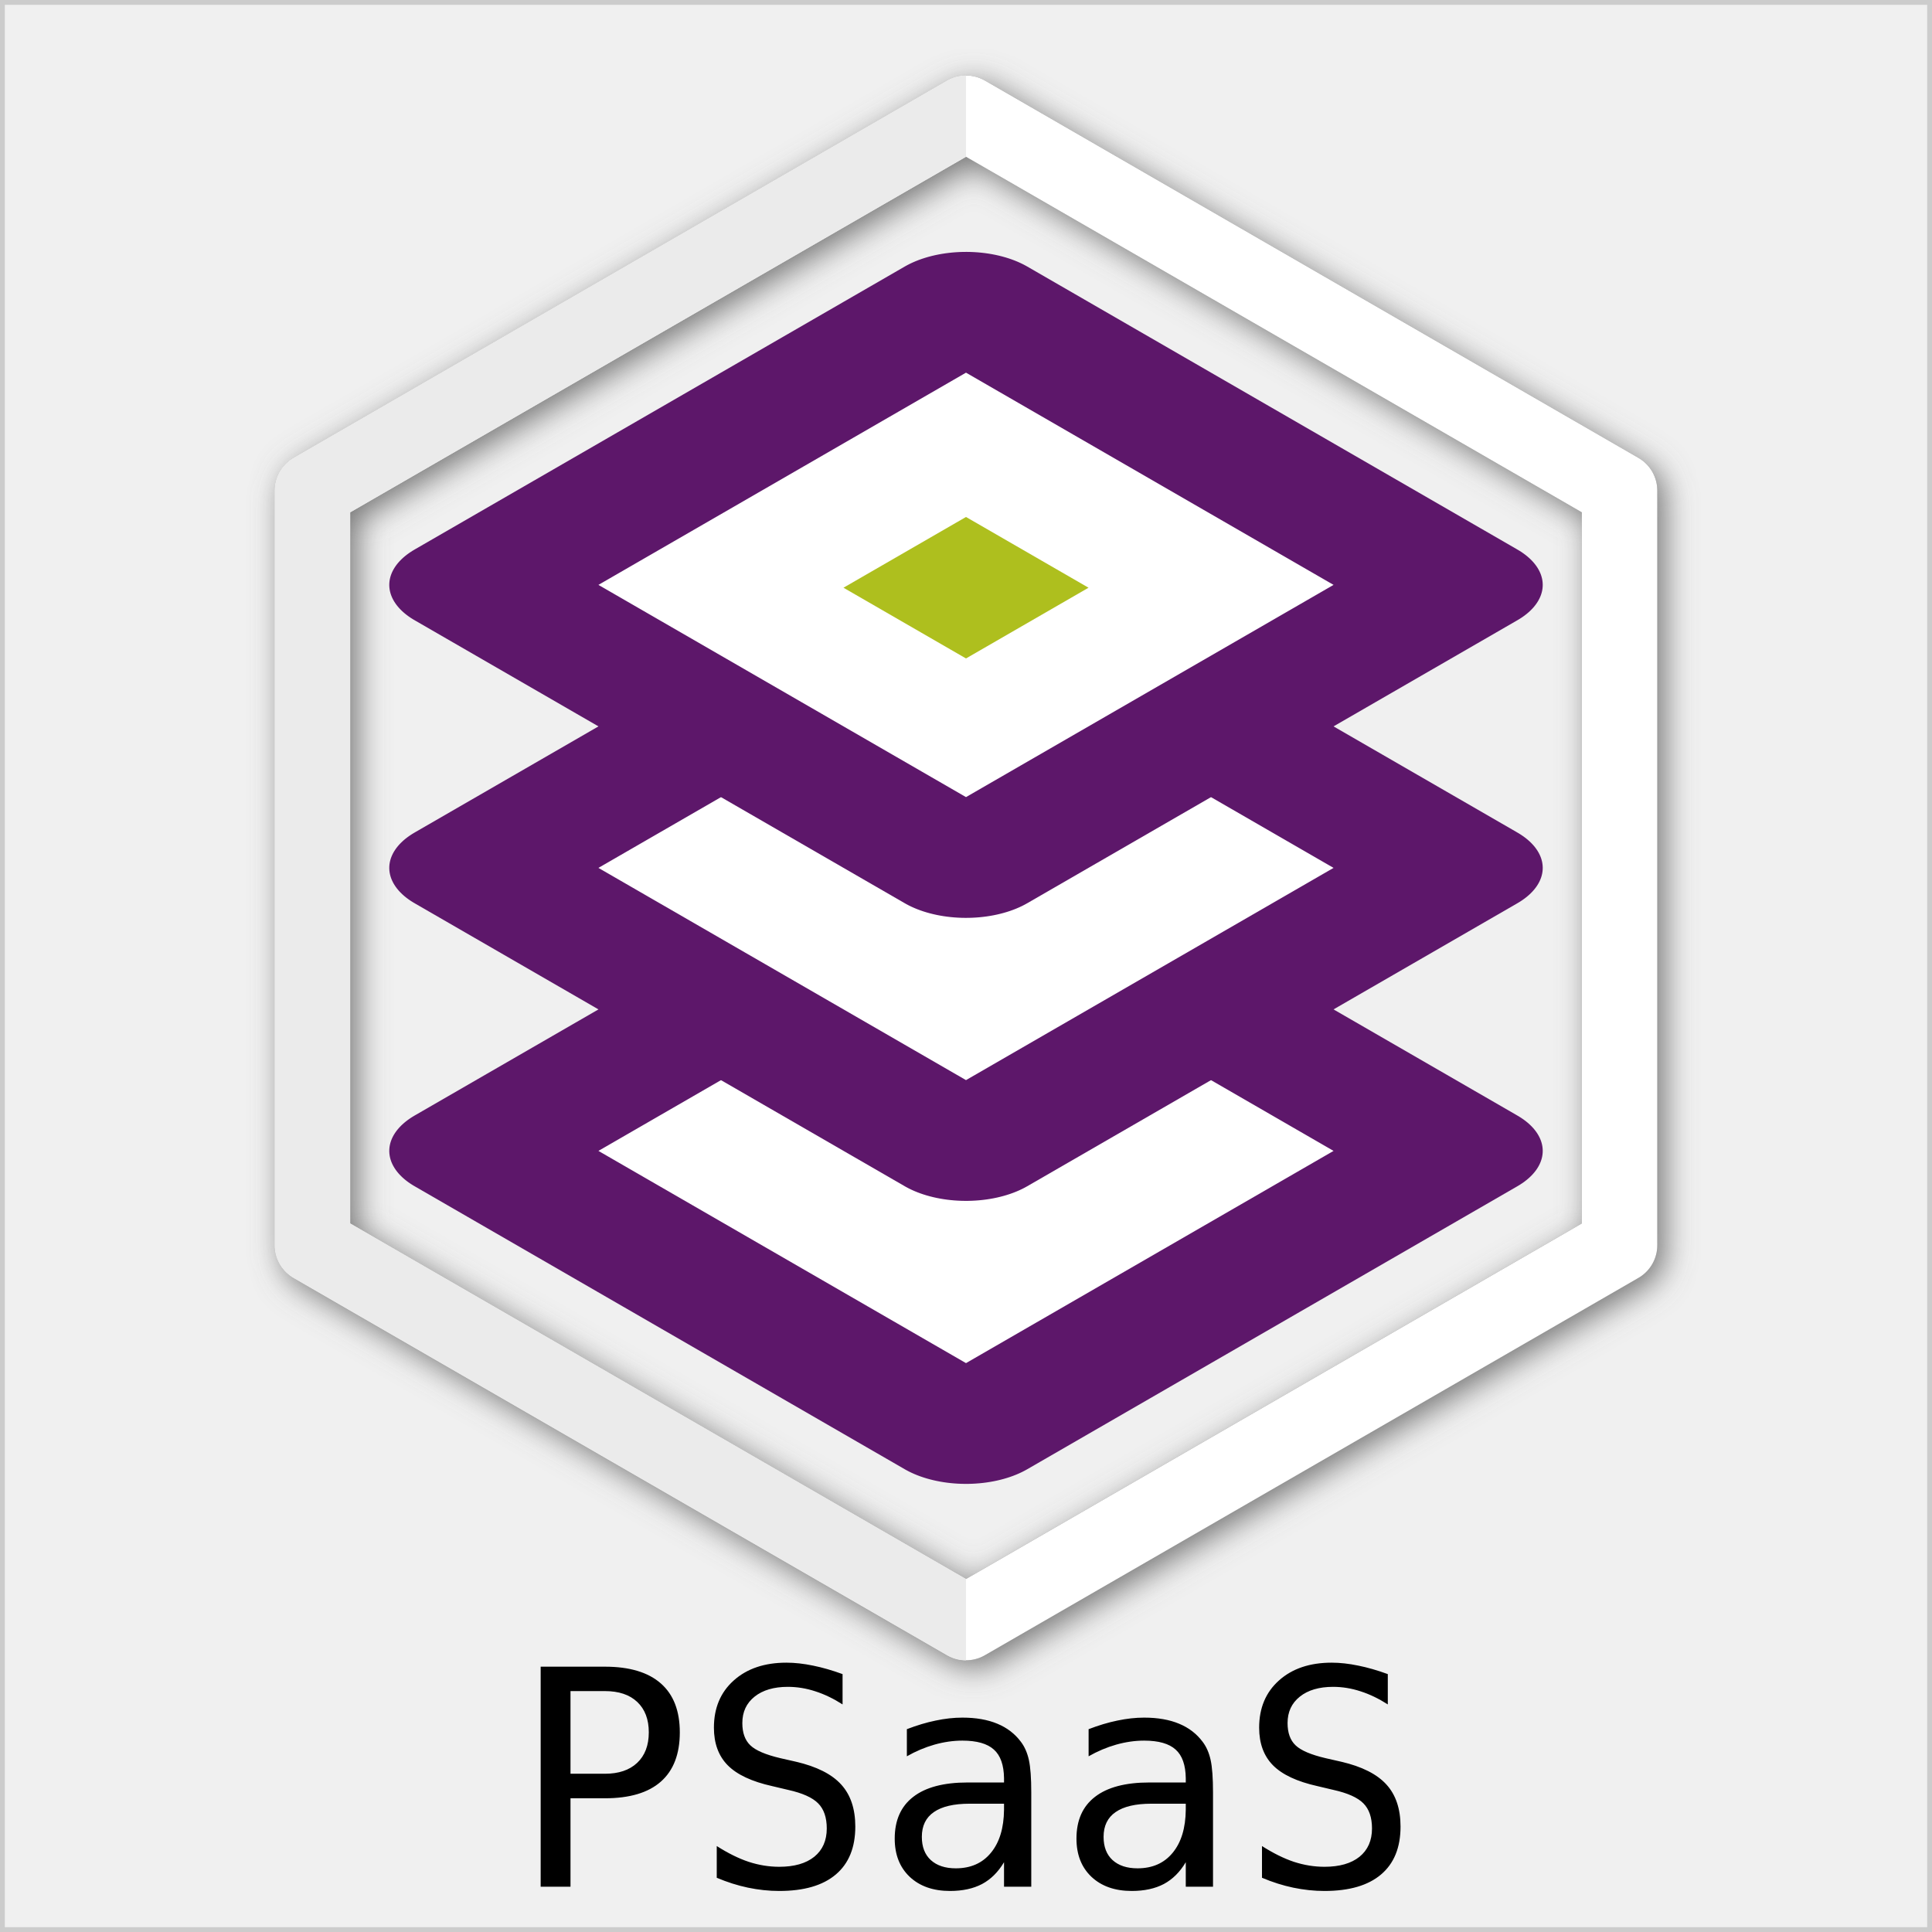
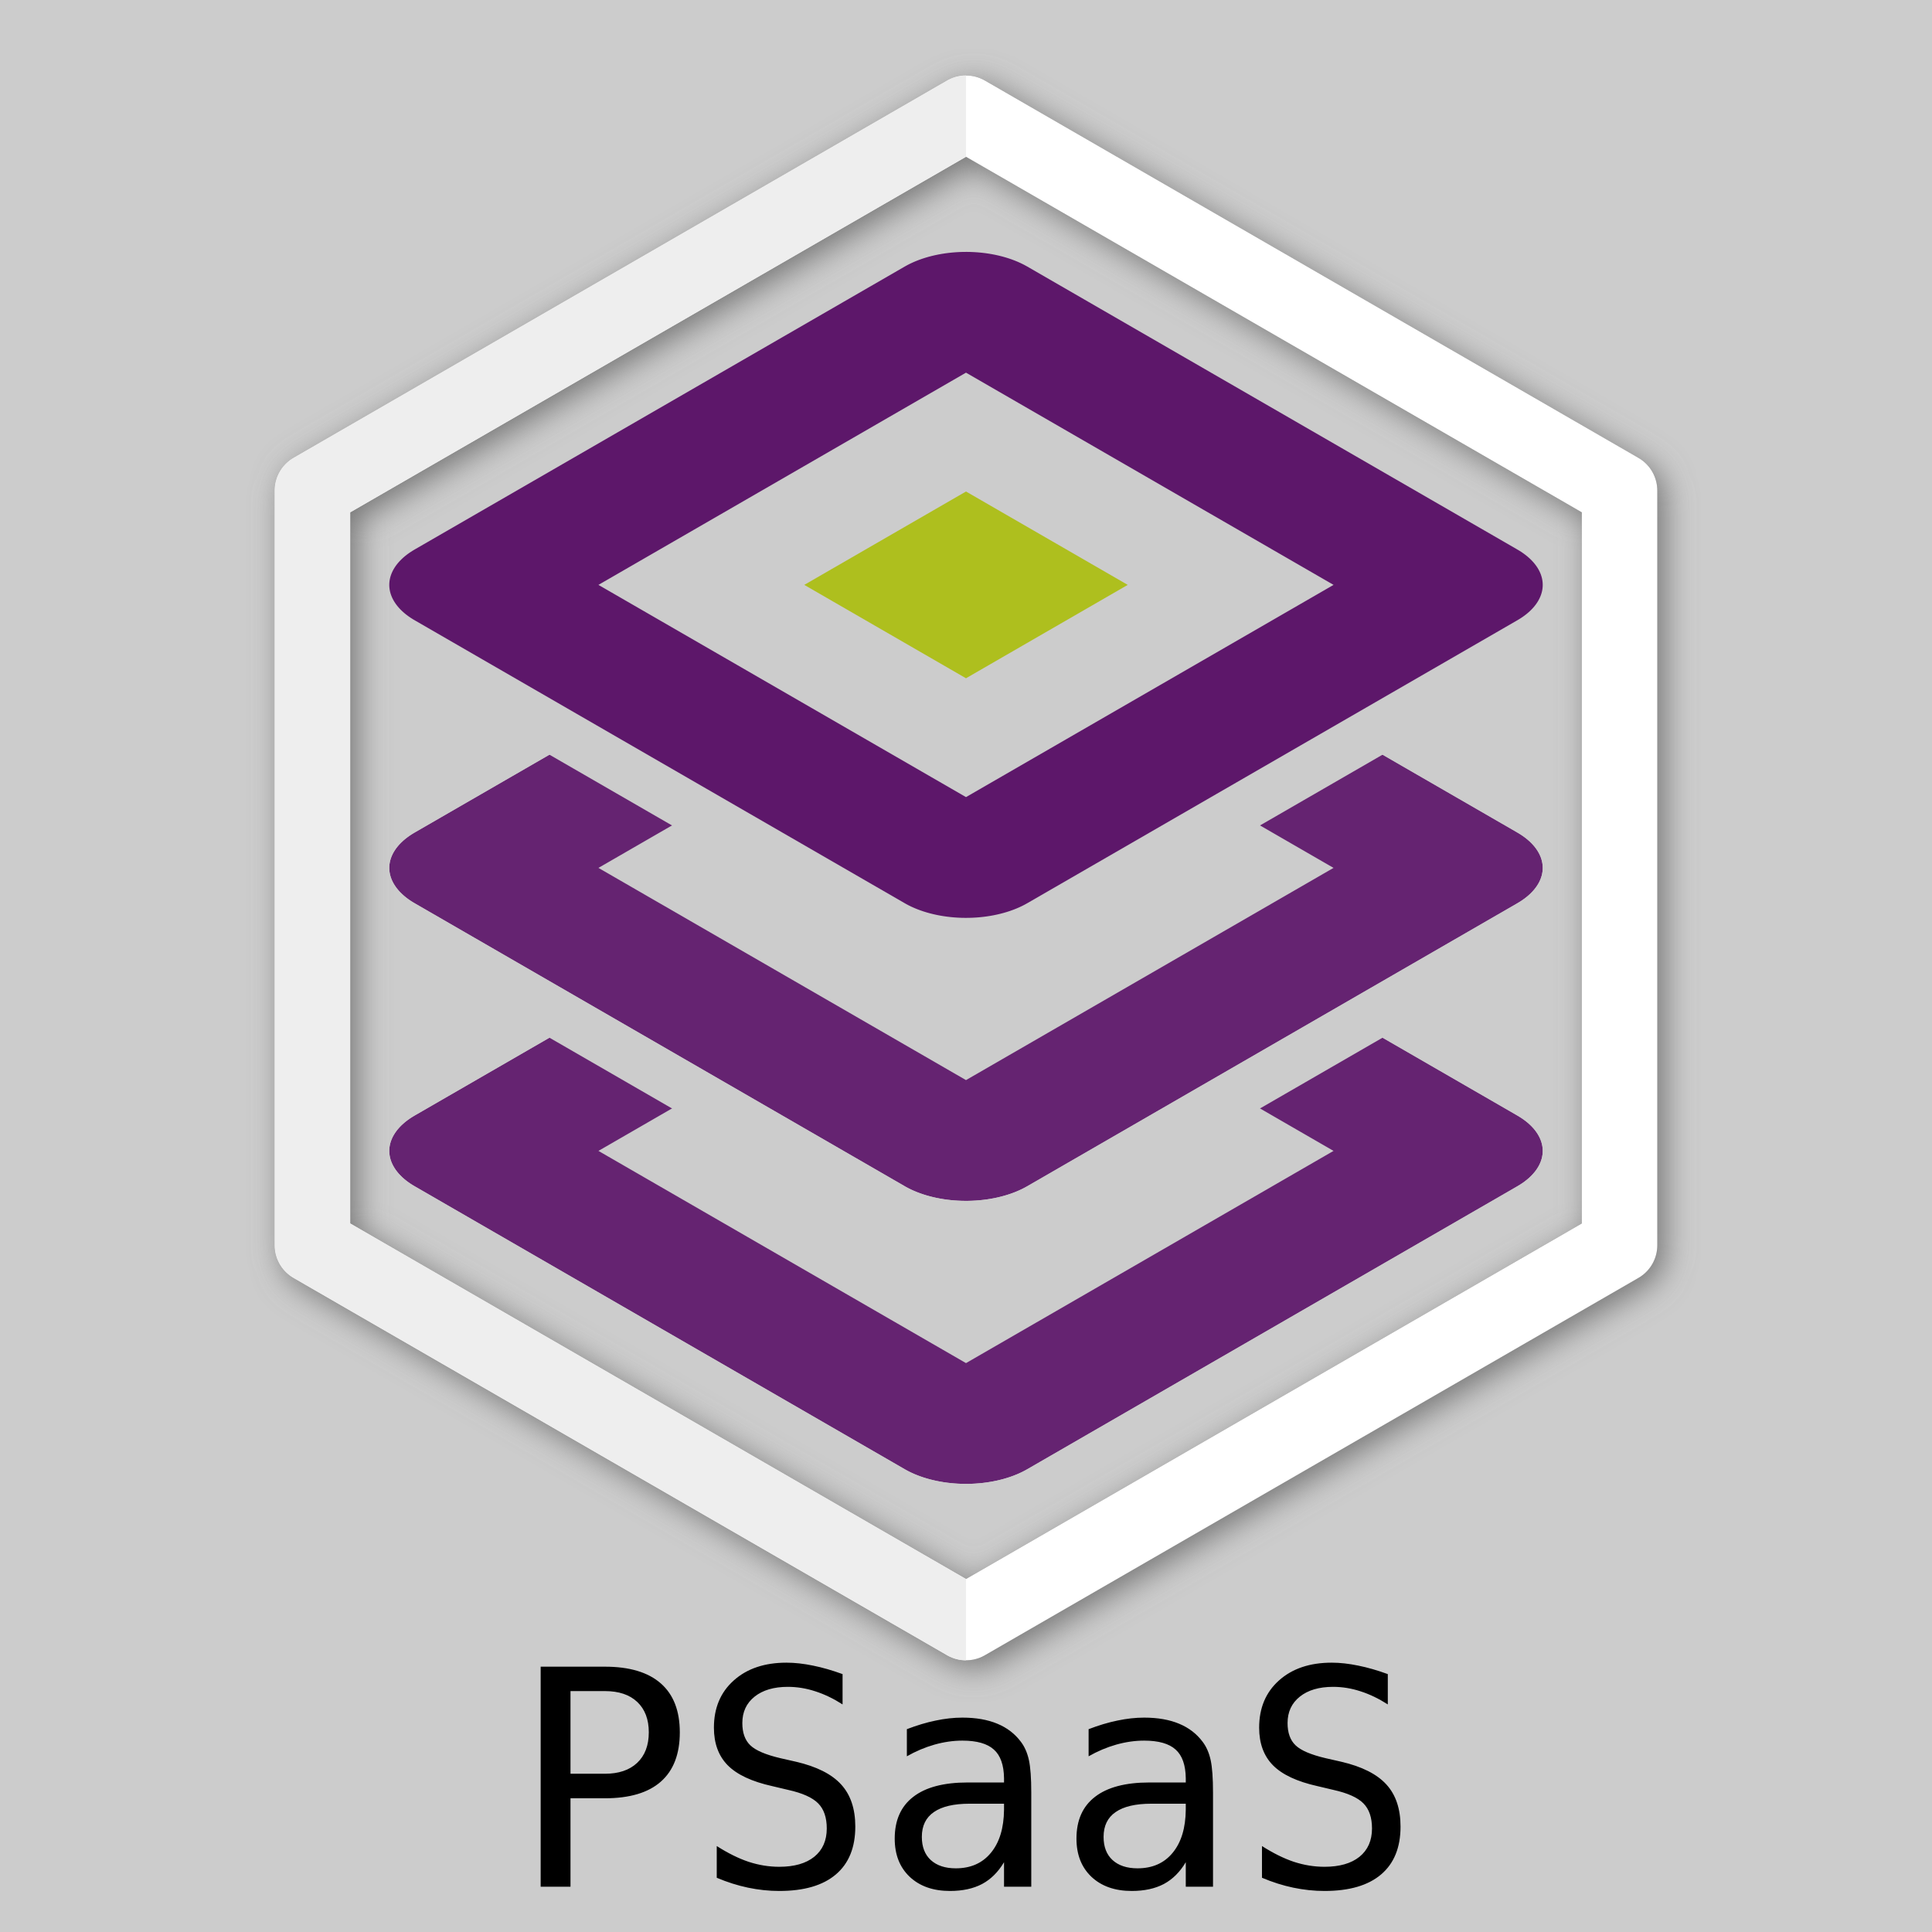
<svg xmlns="http://www.w3.org/2000/svg" xmlns:xlink="http://www.w3.org/1999/xlink" viewBox="0 0 512 512">
  <style>
    .purple {
-       fill:white;
+       fill:none;
      stroke: #5D176A;
+       stroke-width:50px;
+       stroke-linejoin:round;
+     }
+     .whitemask {
+       fill:#fff;
+       stroke: #eee;
+       stroke-width:50px;
+       stroke-linejoin:round;
+     }
+     .blackmask {
+       fill:#000;
+       stroke: #000;
      stroke-width:50px;
      stroke-linejoin:round;
    }
    .green {
      fill:#AEBF1E;
      /*
      stroke: #AEBF1E;
      stroke-width:10px; 
      stroke-linejoin:round;
      */
    }
+     #hex {
+       fill:none;
+       stroke-linejoin:round;
+       stroke-width:10px;
+     }
+     #outline {
+      /* 
+      */
+       fill:none; 
+       fill: #ccc; 
+       stroke-width: 0px;
+       stroke: #ccc;
+     }
+     .dropshadow {
+       stroke: #777;
+     }
+     .wholehex {
+       stroke: #fff;
+     }
+     .lefthex {
+       stroke: #eee;
+     }
  </style>
  <defs>
    <filter id="dropshadow" x="-100%" y="-100%" width="250%" height="250%">
      <feOffset result="offOut" in="SourceGraphic" dx="1" dy="1" />
      <feGaussianBlur result="blurOut" in="offOut" stdDeviation="2" />
      <feBlend in="SourceGraphic" in2="blurOut" mode="normal" />
    </filter>
    <polygon id="square" points="-100,100, 100,100, 100,-100, -100,-100" />
-     <g id="losange" transform="translate(0,-50) scale(.707) scale(.866,.5) rotate(45)">
+     <g id="losange" transform="scale(.707) scale(.866,.5) rotate(45)">
      <use xlink:href="#square" />
    </g>
-     <polygon id="hex" style="fill:none;stroke-linejoin:round;stroke-width:10px" points="0,100 86.6,50 86.6,-50 0,-100 -86.6,-50 -86.6,50" />
+     <mask id="mask">
+       <use xlink:href="#losange" class="whitemask" />
+       <use xlink:href="#losange" transform="translate(0,-40)" class="blackmask" />
+     </mask>
+     <polygon id="hex" points="0,100 86.6,50 86.6,-50 0,-100 -86.6,-50 -86.6,50" />
  </defs>
-   <g id="outline" transform="translate(256,256) scale(2.56)" style="fill:none; stroke-width:1px">
-     <use xlink:href="#square" stroke="#ccc" />
+   <g id="outline" transform="translate(256,256) scale(2.56)">
+     <use xlink:href="#square" />
  </g>
  <g transform="translate(256,230)">
    <g id="hexComposed" transform="scale(2.0)">
-       <use xlink:href="#hex" stroke="#777" filter="url(#dropshadow)" />
-       <use xlink:href="#hex" stroke="#fff" />
+       <use xlink:href="#hex" class="dropshadow" filter="url(#dropshadow)" />
+       <use xlink:href="#hex" class="wholehex" />
      <clipPath id="lefthalf">
        <rect x="-120" y="-120" width="120" height="240" />
      </clipPath>
-       <use xlink:href="#hex" stroke="#EBEBEB" clip-path="url(#lefthalf)" />
+       <use xlink:href="#hex" class="lefthex" clip-path="url(#lefthalf)" />
    </g>
    <g transform="scale(1.5)">
-       <g transform="translate(0,100)">
+       <g transform="translate(0,50)">
+         <use xlink:href="#losange" class="purple" mask="url(#mask)" />
+       </g>
+       <g transform="translate(0,0)">
+         <use xlink:href="#losange" class="purple" mask="url(#mask)" />
+       </g>
+       <g transform="translate(0, -50)">
        <use xlink:href="#losange" class="purple" />
-       </g>
-       <g transform="translate(0,50)">
-         <use xlink:href="#losange" class="purple" />
-       </g>
-       <g transform="translate(0, 0)">
-         <use xlink:href="#losange" class="purple" />
-       </g>
-       <g transform="translate(0, -37) scale(.25) " class="green">
-         <use xlink:href="#losange" />
+         <use xlink:href="#losange" class="green" transform="scale(.33)" />
      </g>
    </g>
  </g>
  <text id="PSaaS" transform="translate(256,500) scale(2)" font-family="monospace" font-size="40" text-anchor="middle">
    PSaaS
</text>
</svg>
